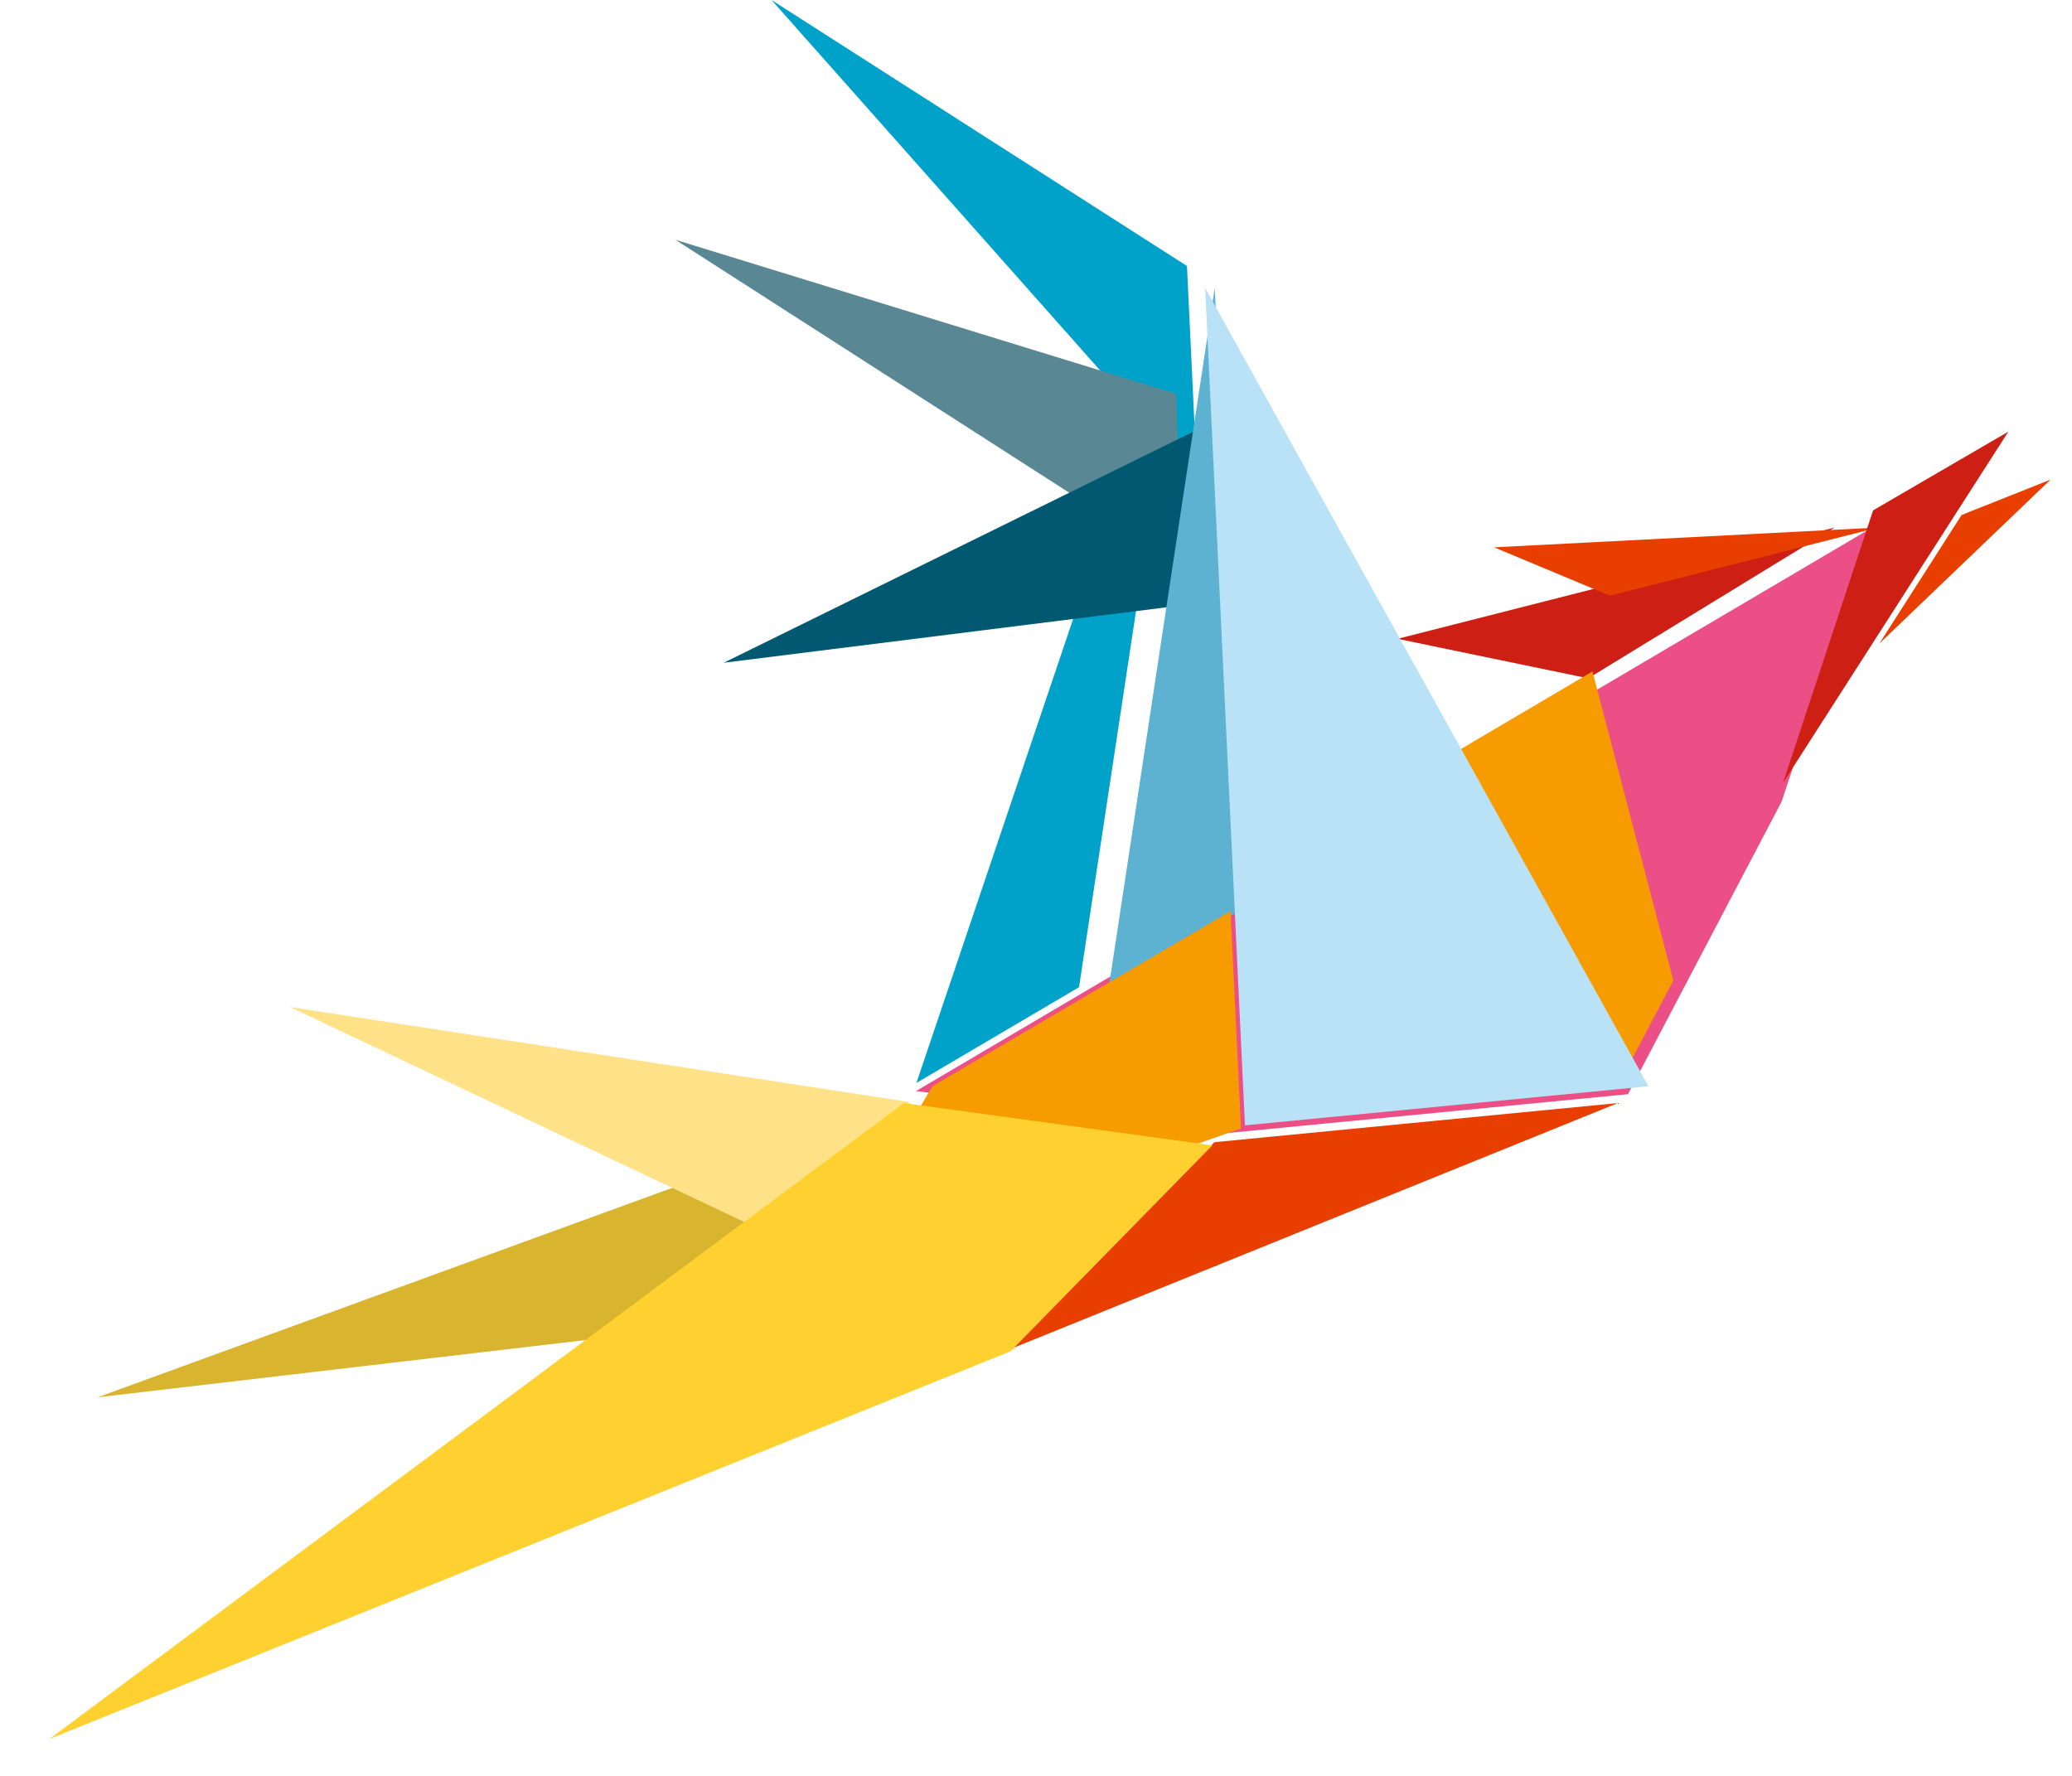
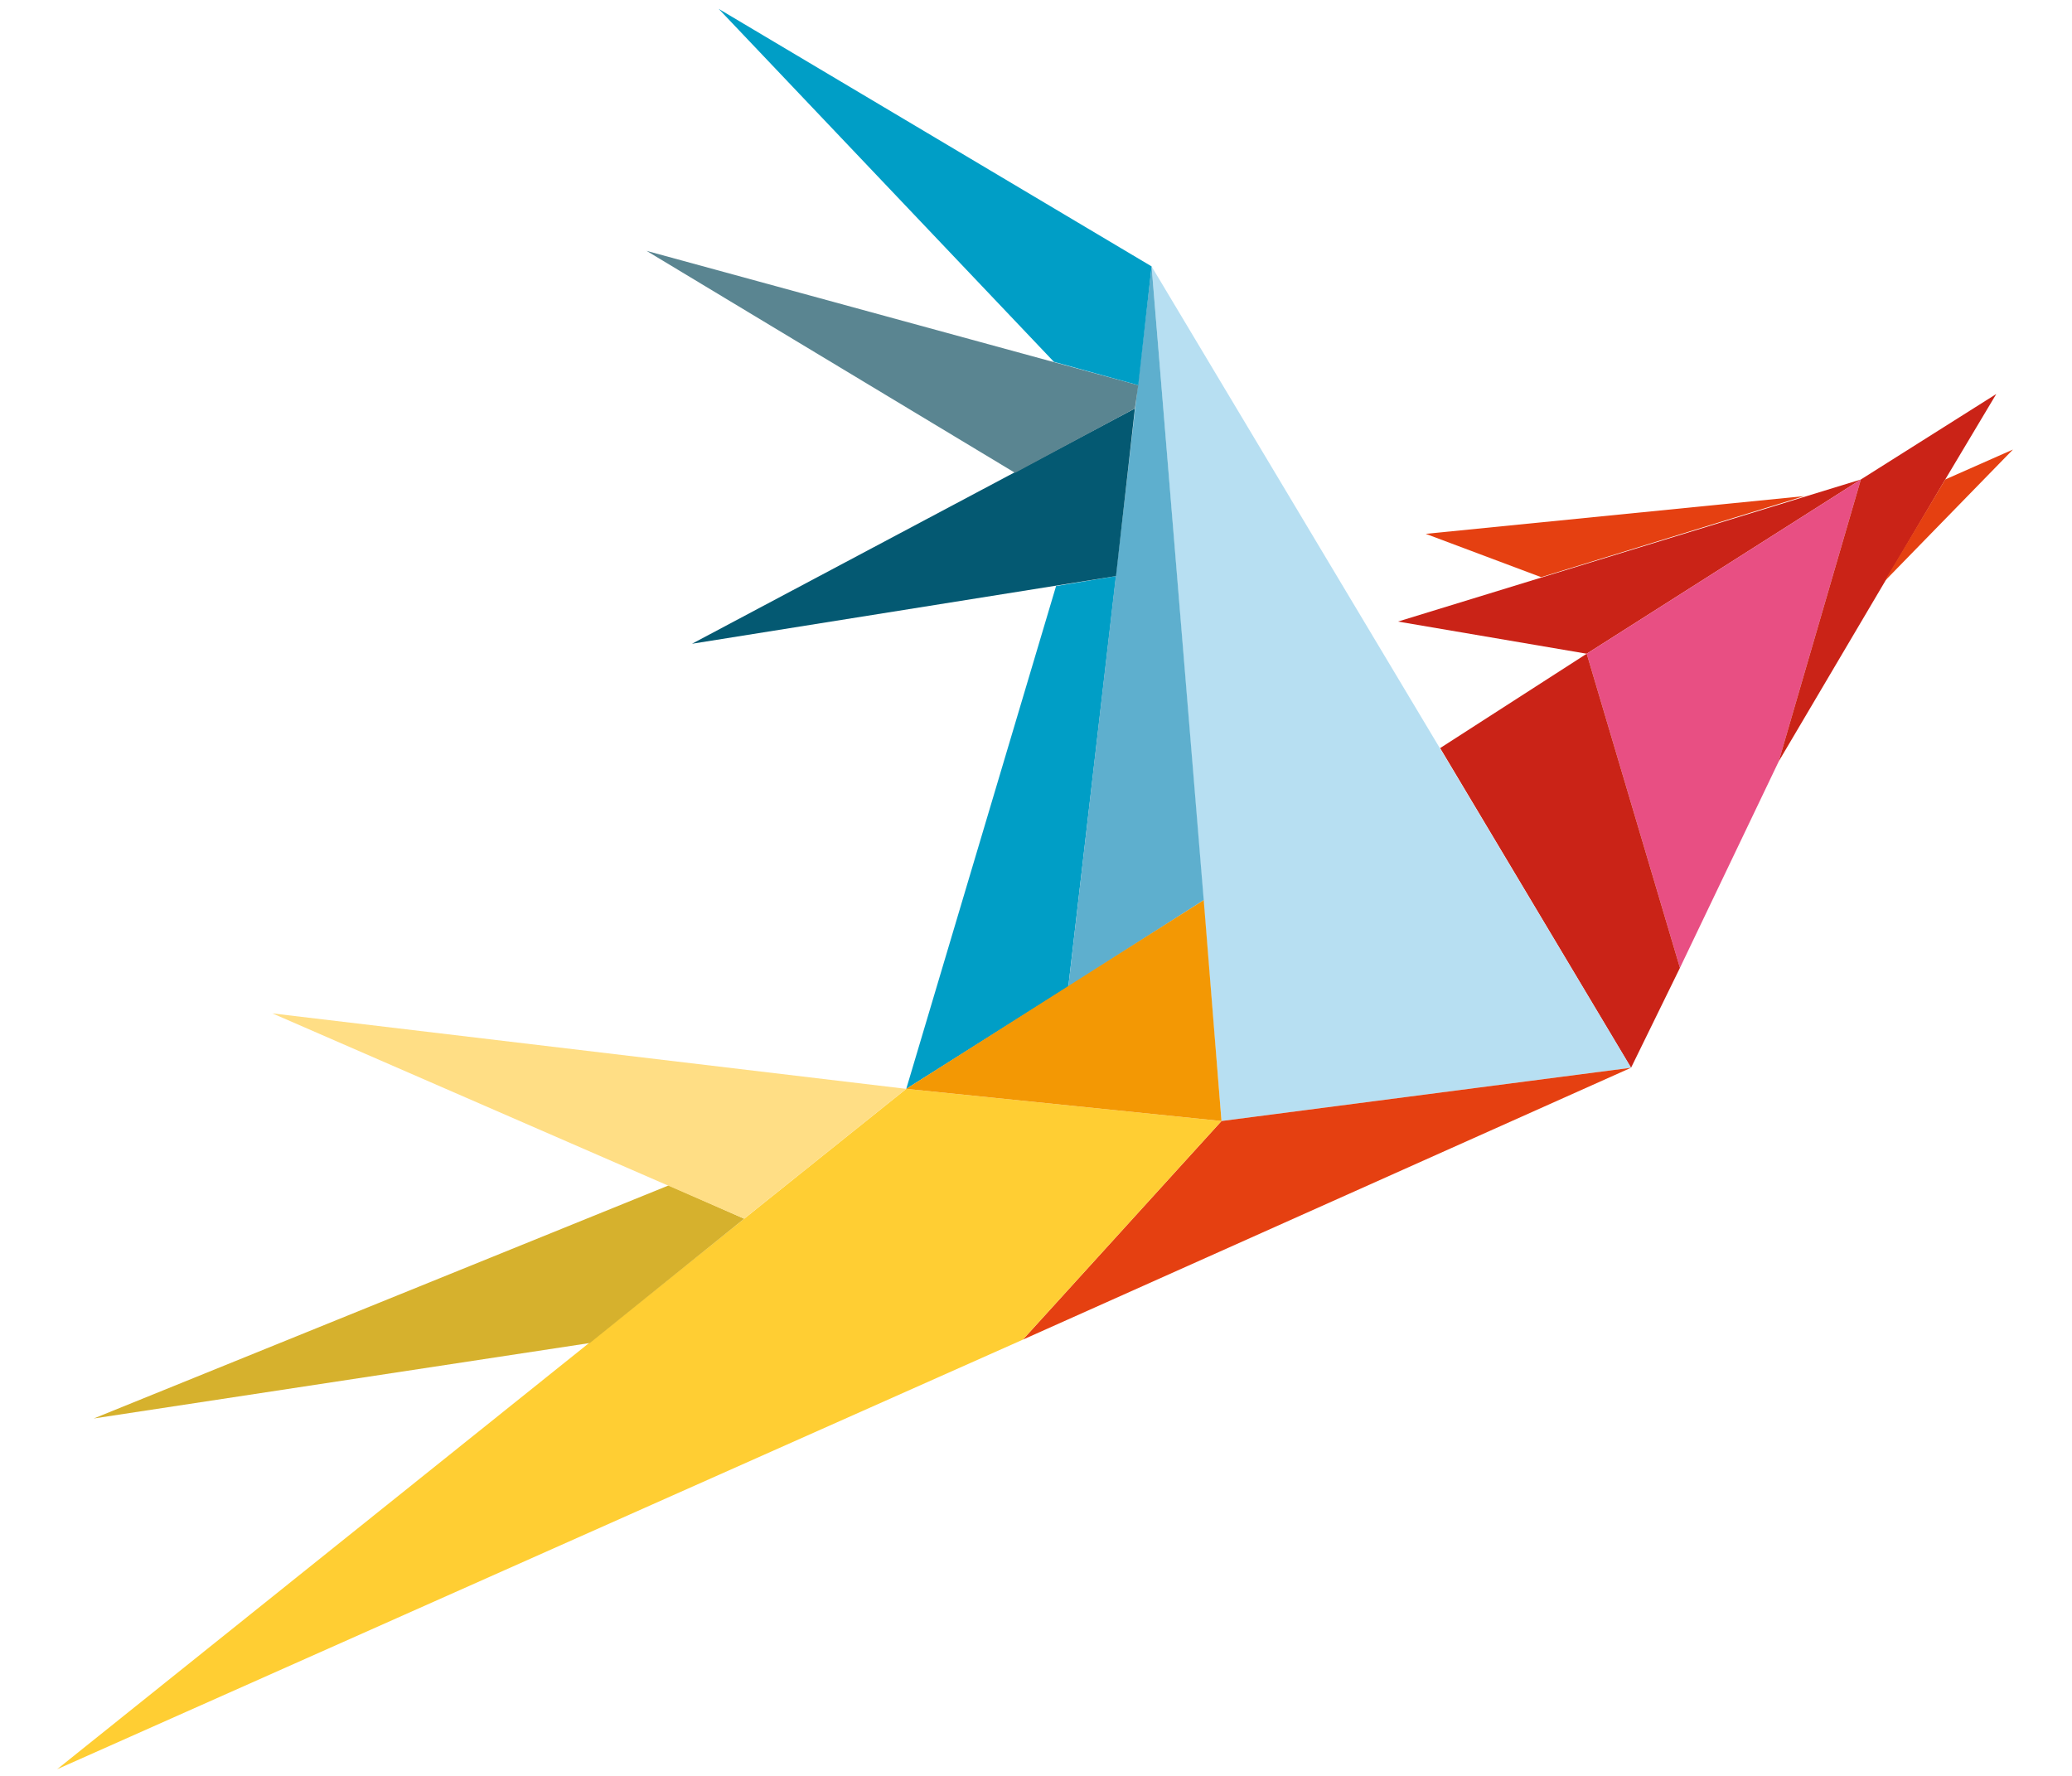
<svg xmlns="http://www.w3.org/2000/svg" width="42px" height="36px" viewBox="0 0 42 36" version="1.1">
  <defs />
  <g id="Page-1" stroke="none" stroke-width="1" fill="none" fill-rule="evenodd">
    <g id="logo">
-       <g id="Group">
-         <path d="M18.343,22.361 L1.976,28.326 L24.686,25.662 L18.343,22.361" id="Shape" fill="#D9B42F" />
-         <path d="M18.418,22.339 L20.578,27.369 L5.88,20.415 L18.417,22.337" id="Shape" fill="#FFE188" />
-         <path d="M41.566,9.722 L39.762,10.44 L38.096,13.045 L41.566,9.722" id="Shape" fill="#E83F00" />
-         <path d="M37.19,10.694 L28.329,12.95 L32.194,13.751 L37.19,10.694" id="Shape" fill="#CD1F14" />
-         <path d="M38.07,10.694 L30.286,11.095 L32.633,12.076 L38.07,10.694" id="Shape" fill="#E83F00" />
-         <path d="M33,22.18 L36.114,16.251 L37.953,10.692 L18.569,22.117 L24.821,22.974 L33,22.181" id="Shape" fill="#EB4F86" />
-         <g transform="translate(15, 0)" id="Shape" fill="#00A2C9">
-           <path d="M9.02,5.833 L3.576,21.953 L6.872,20.012 L9.021,5.832" />
-           <path d="M9.06,5.392 L0.639,0 L9.266,9.726 L9.06,5.392" />
-         </g>
-         <path d="M23.841,7.984 L13.691,4.861 L23.965,11.46 L23.841,7.983" id="Shape" fill="#5A8794" />
-         <path d="M24.19,8.75 L14.67,13.435 L24.314,12.227 L24.19,8.75" id="Shape" fill="#005971" />
-         <path d="M36.14,15.875 L40.71,8.75 L37.968,10.346 L36.141,15.875" id="Shape" fill="#CD1F14" />
-         <path d="M25.22,18.406 L24.624,5.833 L22.475,20.013 L25.22,18.406" id="Shape" fill="#5EB2D1" />
-         <path d="M32.28,13.611 L33.919,19.877 L32.895,21.82 L29.31,15.363 L32.28,13.611" id="Shape" fill="#F69B00" />
-         <path d="M32.795,22.361 L24.616,23.154 L20.524,27.33 L32.795,22.361" id="Shape" fill="#E83F00" />
-         <path d="M33.415,22.02 L24.428,5.836 L25.236,22.813 L33.415,22.02" id="Shape" fill="#BAE2F6" />
-         <path d="M24.943,18.472 L25.155,22.876 L16.619,25.874 L18.902,22.019 L24.942,18.471" id="Shape" fill="#F69B00" />
-         <path d="M18.323,22.361 L24.575,23.218 L20.483,27.394 L0.999,35.253 L18.322,22.361" id="Shape" fill="#FFD130" />
+       <g transform="translate(1, 0)" id="Shape">
+         <path d="M27.337,12.6 L36.72,9.72 L31.163,13.252 L27.337,12.6 Z" fill="#CA2317" />
+         <path d="M33.053,19.62 L31.163,13.252 L36.72,9.72 L35.055,15.435 L33.053,19.62 Z" fill="#E84F83" />
+         <path d="M39.465,7.987 L38.43,9.72 L35.055,15.435 L36.72,9.72 L39.465,7.987 Z" fill="#CA2317" />
+         <path d="M39.803,9.113 L37.193,11.79 L38.43,9.72 L39.803,9.113 Z" fill="#E54011" />
+         <path d="M27.9,10.822 L35.572,10.057 L30.24,11.7 L27.9,10.822 Z" fill="#E54011" />
+         <path d="M28.192,15.165 L31.163,13.252 L33.053,19.62 L32.062,21.645 L28.192,15.165 Z" fill="#CA2317" />
+         <path d="M23.76,22.725 L22.343,5.4 L32.062,21.645 L23.76,22.725 Z" fill="#B7DFF2" />
+         <path d="M19.733,27.157 L23.76,22.725 L32.062,21.645 L19.733,27.157 Z" fill="#E54011" />
+         <path d="M0.158,35.865 L19.733,27.157 L23.76,22.725 L17.37,22.073 L0.158,35.865 Z" fill="#FFCE33" />
+         <path d="M0.9,28.755 L10.957,27.225 L14.085,24.705 L12.555,24.03 L0.9,28.755 Z" fill="#D6B12D" />
+         <path d="M4.522,20.543 L14.085,24.705 L17.37,22.073 L4.522,20.543 Z" fill="#FFDE85" />
+         <path d="M21.622,11.678 L20.407,11.88 L17.37,22.073 L20.655,20.003 L21.622,11.678 Z" fill="#009EC6" />
+         <path d="M23.4,18.247 L20.655,20.003 L22.343,5.4 L23.4,18.247 Z" fill="#5EAFCE" />
+         <path d="M13.027,13.05 L21.622,11.678 L22.005,8.28 L13.027,13.05 Z" fill="#045972" />
+         <path d="M12.105,5.085 L19.575,9.585 L22.005,8.28 L22.073,7.808 L12.105,5.085 Z" fill="#5A8591" />
+         <path d="M13.568,0.18 L20.363,7.335 L22.073,7.808 L22.343,5.4 L13.568,0.18 Z" fill="#009EC6" />
+         <path d="M17.37,22.073 L23.4,18.247 L23.76,22.725 L17.37,22.073 Z" fill="#F39804" />
      </g>
    </g>
  </g>
</svg>
